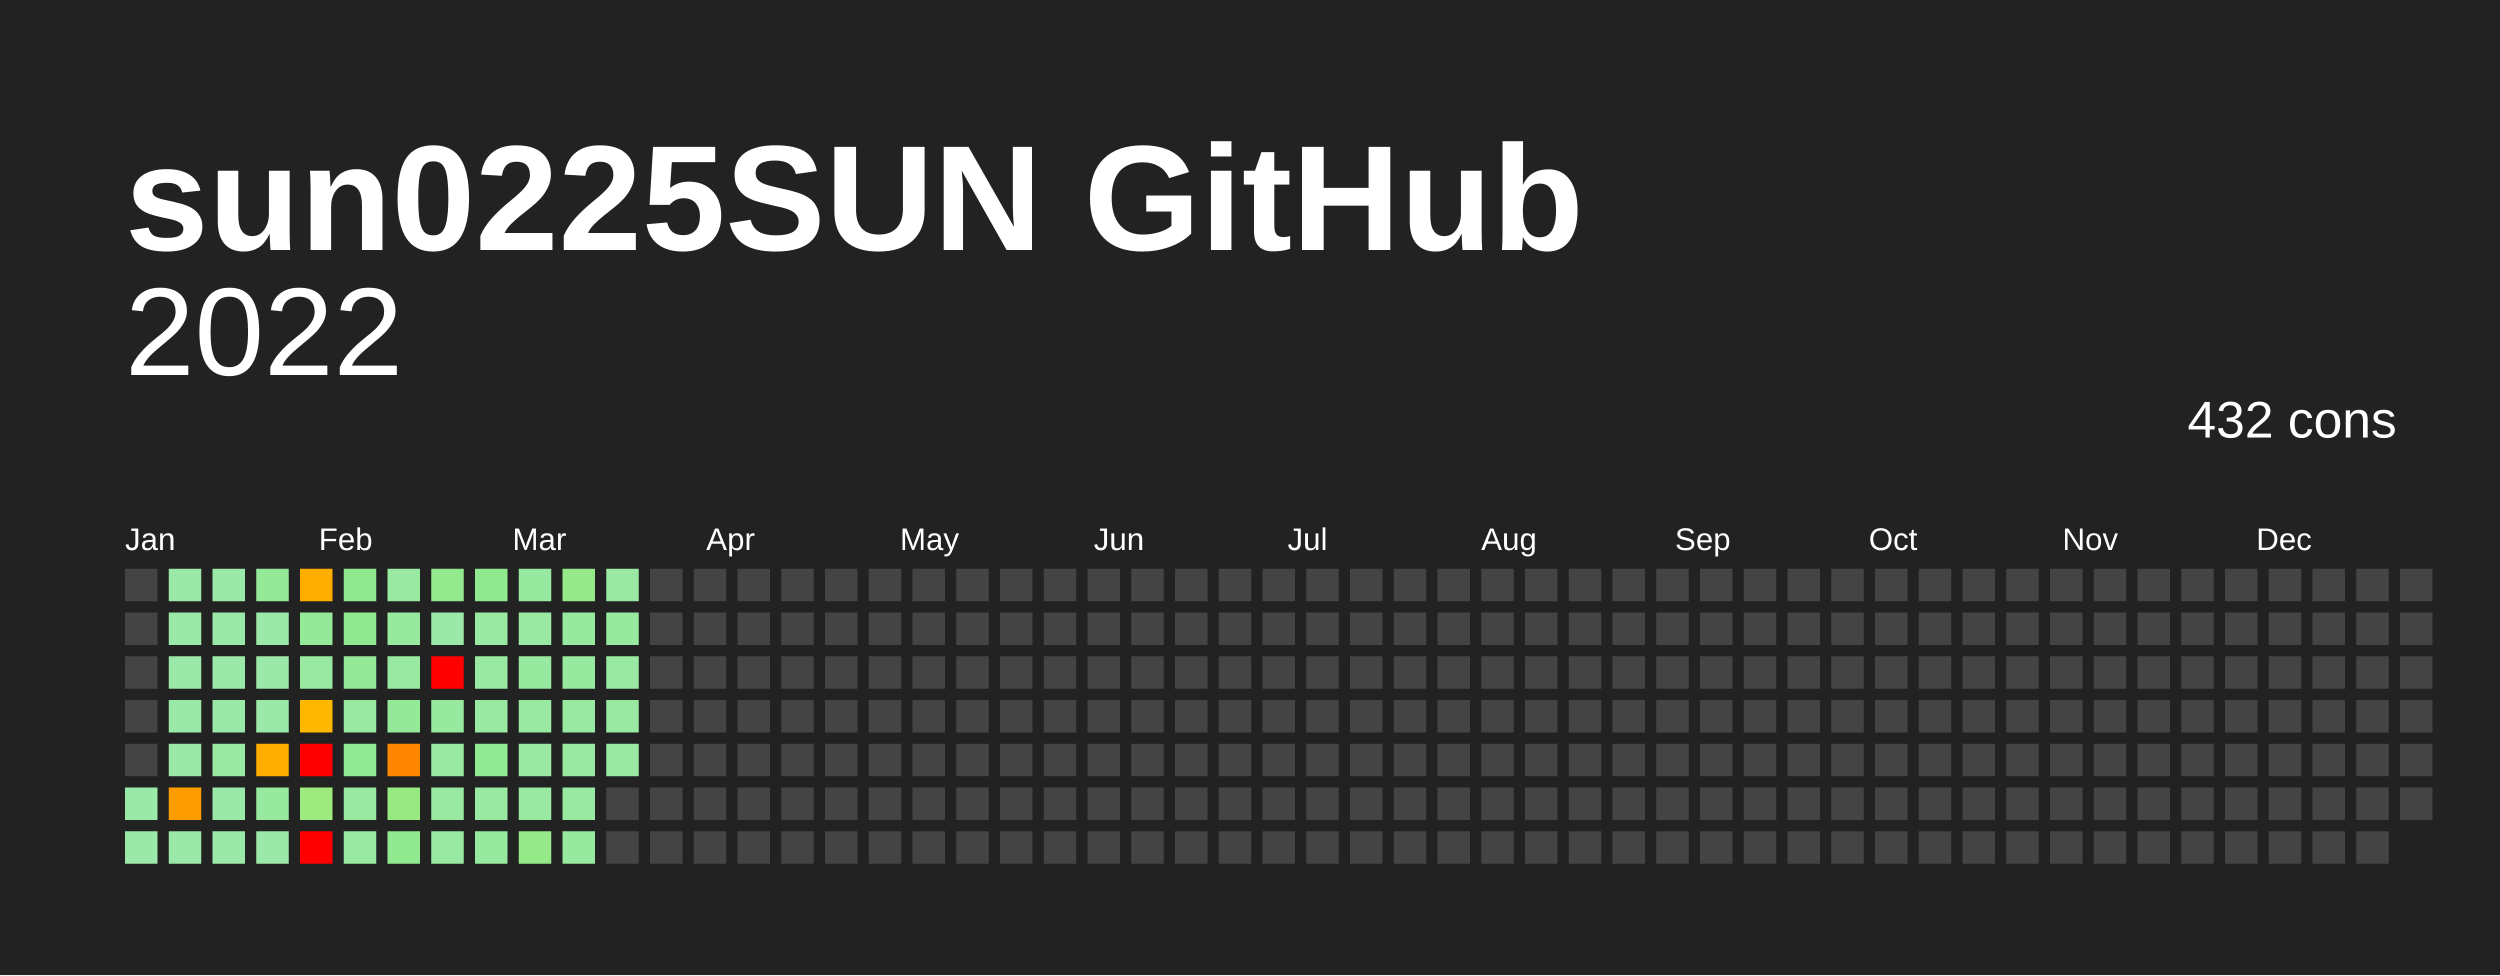
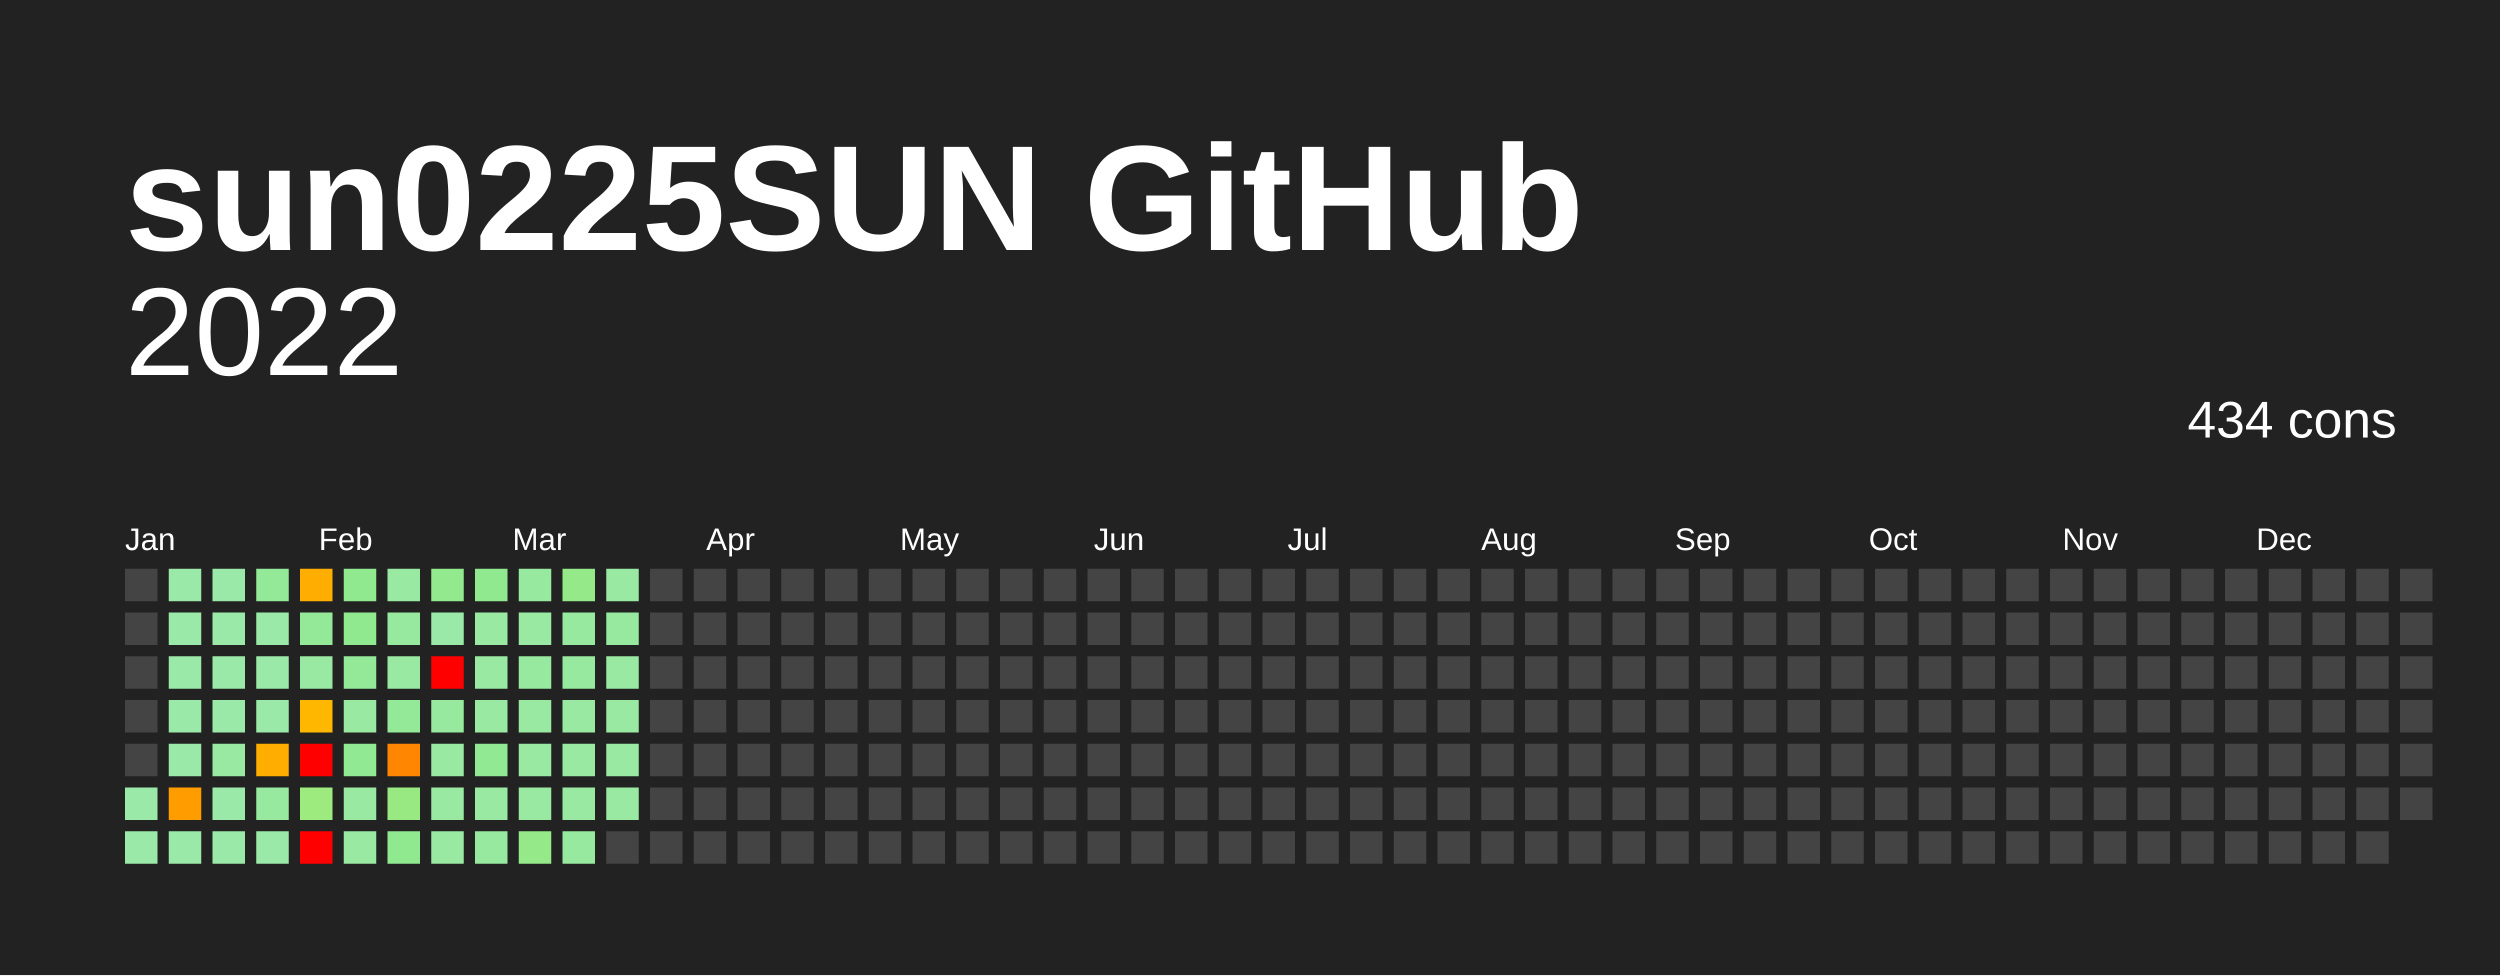
<svg xmlns="http://www.w3.org/2000/svg" baseProfile="full" height="78mm" version="1.1" viewBox="0,0,200,78" width="200mm">
  <defs />
  <rect fill="#222222" height="78" width="200" x="0" y="0" />
  <text fill="#FFFFFF" style="font-size:12px; font-family:Arial; font-weight:bold;" x="10" y="20">sun0225SUN GitHub</text>
  <text alignment-baseline="hanging" fill="#FFFFFF" style="font-size:10.0px; font-family:Arial;" x="10" y="30">2022</text>
-   <text alignment-baseline="hanging" fill="#FFFFFF" style="font-size:4.125px; font-family:Arial;" x="175" y="35">432 cons</text>
+   <text alignment-baseline="hanging" fill="#FFFFFF" style="font-size:4.125px; font-family:Arial;" x="175" y="35">434 cons</text>
  <text fill="#FFFFFF" style="font-size:2.5px; font-family:Arial" x="10.0" y="44">Jan</text>
  <text fill="#FFFFFF" style="font-size:2.5px; font-family:Arial" x="25.5" y="44">Feb</text>
  <text fill="#FFFFFF" style="font-size:2.5px; font-family:Arial" x="41.0" y="44">Mar</text>
  <text fill="#FFFFFF" style="font-size:2.5px; font-family:Arial" x="56.5" y="44">Apr</text>
  <text fill="#FFFFFF" style="font-size:2.5px; font-family:Arial" x="72.0" y="44">May</text>
  <text fill="#FFFFFF" style="font-size:2.5px; font-family:Arial" x="87.5" y="44">Jun</text>
  <text fill="#FFFFFF" style="font-size:2.5px; font-family:Arial" x="103.0" y="44">Jul</text>
  <text fill="#FFFFFF" style="font-size:2.5px; font-family:Arial" x="118.5" y="44">Aug</text>
  <text fill="#FFFFFF" style="font-size:2.5px; font-family:Arial" x="134.0" y="44">Sep</text>
  <text fill="#FFFFFF" style="font-size:2.5px; font-family:Arial" x="149.5" y="44">Oct</text>
  <text fill="#FFFFFF" style="font-size:2.5px; font-family:Arial" x="165.0" y="44">Nov</text>
  <text fill="#FFFFFF" style="font-size:2.5px; font-family:Arial" x="180.5" y="44">Dec</text>
  <rect fill="#444444" height="2.6" width="2.6" x="10.0" y="45.5" />
  <rect fill="#444444" height="2.6" width="2.6" x="10.0" y="49.0" />
  <rect fill="#444444" height="2.6" width="2.6" x="10.0" y="52.5" />
  <rect fill="#444444" height="2.6" width="2.6" x="10.0" y="56.0" />
  <rect fill="#444444" height="2.6" width="2.6" x="10.0" y="59.5" />
  <rect fill="#9be9a8" height="2.6" width="2.6" x="10.0" y="63.0" />
  <rect fill="#9be9a8" height="2.6" width="2.6" x="10.0" y="66.5" />
  <rect fill="#9be9a8" height="2.6" width="2.6" x="13.5" y="45.5" />
  <rect fill="#9be9a8" height="2.6" width="2.6" x="13.5" y="49.0" />
  <rect fill="#9be9a8" height="2.6" width="2.6" x="13.5" y="52.5" />
  <rect fill="#9be9a8" height="2.6" width="2.6" x="13.5" y="56.0" />
  <rect fill="#9be9a8" height="2.6" width="2.6" x="13.5" y="59.5" />
  <rect fill="#ff9d00" height="2.6" width="2.6" x="13.5" y="63.0" />
  <rect fill="#9be9a8" height="2.6" width="2.6" x="13.5" y="66.5" />
  <rect fill="#9be9a8" height="2.6" width="2.6" x="17.0" y="45.5" />
  <rect fill="#9be9a8" height="2.6" width="2.6" x="17.0" y="49.0" />
  <rect fill="#9be9a8" height="2.6" width="2.6" x="17.0" y="52.5" />
  <rect fill="#9be9a8" height="2.6" width="2.6" x="17.0" y="56.0" />
  <rect fill="#99e9a3" height="2.6" width="2.6" x="17.0" y="59.5" />
  <rect fill="#9be9a8" height="2.6" width="2.6" x="17.0" y="63.0" />
  <rect fill="#9be9a8" height="2.6" width="2.6" x="17.0" y="66.5" />
  <rect fill="#94e999" height="2.6" width="2.6" x="20.5" y="45.5" />
  <rect fill="#9be9a8" height="2.6" width="2.6" x="20.5" y="49.0" />
  <rect fill="#9be9a8" height="2.6" width="2.6" x="20.5" y="52.5" />
  <rect fill="#9be9a8" height="2.6" width="2.6" x="20.5" y="56.0" />
  <rect fill="#ffae00" height="2.6" width="2.6" x="20.5" y="59.5" />
  <rect fill="#96e99e" height="2.6" width="2.6" x="20.5" y="63.0" />
  <rect fill="#9be9a8" height="2.6" width="2.6" x="20.5" y="66.5" />
  <rect fill="#ffae00" height="2.6" width="2.6" x="24.0" y="45.5" />
  <rect fill="#94e999" height="2.6" width="2.6" x="24.0" y="49.0" />
  <rect fill="#99e9a3" height="2.6" width="2.6" x="24.0" y="52.5" />
  <rect fill="#ffb700" height="2.6" width="2.6" x="24.0" y="56.0" />
  <rect fill="red" height="2.6" width="2.6" x="24.0" y="59.5" />
  <rect fill="#9dea7e" height="2.6" width="2.6" x="24.0" y="63.0" />
  <rect fill="red" height="2.6" width="2.6" x="24.0" y="66.5" />
  <rect fill="#91e98f" height="2.6" width="2.6" x="27.5" y="45.5" />
  <rect fill="#91e98f" height="2.6" width="2.6" x="27.5" y="49.0" />
  <rect fill="#94e999" height="2.6" width="2.6" x="27.5" y="52.5" />
  <rect fill="#99e9a3" height="2.6" width="2.6" x="27.5" y="56.0" />
  <rect fill="#92e993" height="2.6" width="2.6" x="27.5" y="59.5" />
  <rect fill="#99e9a3" height="2.6" width="2.6" x="27.5" y="63.0" />
  <rect fill="#99e9a3" height="2.6" width="2.6" x="27.5" y="66.5" />
  <rect fill="#99e9a3" height="2.6" width="2.6" x="31.0" y="45.5" />
  <rect fill="#96e99e" height="2.6" width="2.6" x="31.0" y="49.0" />
  <rect fill="#99e9a3" height="2.6" width="2.6" x="31.0" y="52.5" />
  <rect fill="#94e999" height="2.6" width="2.6" x="31.0" y="56.0" />
  <rect fill="#ff8600" height="2.6" width="2.6" x="31.0" y="59.5" />
  <rect fill="#99e983" height="2.6" width="2.6" x="31.0" y="63.0" />
  <rect fill="#91e98f" height="2.6" width="2.6" x="31.0" y="66.5" />
  <rect fill="#93e98d" height="2.6" width="2.6" x="34.5" y="45.5" />
  <rect fill="#9be9a8" height="2.6" width="2.6" x="34.5" y="49.0" />
  <rect fill="red" height="2.6" width="2.6" x="34.5" y="52.5" />
  <rect fill="#96e99e" height="2.6" width="2.6" x="34.5" y="56.0" />
  <rect fill="#99e9a3" height="2.6" width="2.6" x="34.5" y="59.5" />
  <rect fill="#99e9a3" height="2.6" width="2.6" x="34.5" y="63.0" />
  <rect fill="#99e9a3" height="2.6" width="2.6" x="34.5" y="66.5" />
  <rect fill="#91e98f" height="2.6" width="2.6" x="38.0" y="45.5" />
  <rect fill="#99e9a3" height="2.6" width="2.6" x="38.0" y="49.0" />
  <rect fill="#99e9a3" height="2.6" width="2.6" x="38.0" y="52.5" />
  <rect fill="#99e9a3" height="2.6" width="2.6" x="38.0" y="56.0" />
  <rect fill="#92e993" height="2.6" width="2.6" x="38.0" y="59.5" />
  <rect fill="#99e9a3" height="2.6" width="2.6" x="38.0" y="63.0" />
  <rect fill="#96e99e" height="2.6" width="2.6" x="38.0" y="66.5" />
  <rect fill="#96e99e" height="2.6" width="2.6" x="41.5" y="45.5" />
  <rect fill="#99e9a3" height="2.6" width="2.6" x="41.5" y="49.0" />
  <rect fill="#96e99e" height="2.6" width="2.6" x="41.5" y="52.5" />
  <rect fill="#99e9a3" height="2.6" width="2.6" x="41.5" y="56.0" />
  <rect fill="#99e9a3" height="2.6" width="2.6" x="41.5" y="59.5" />
  <rect fill="#99e9a3" height="2.6" width="2.6" x="41.5" y="63.0" />
  <rect fill="#95e988" height="2.6" width="2.6" x="41.5" y="66.5" />
  <rect fill="#95e988" height="2.6" width="2.6" x="45.0" y="45.5" />
  <rect fill="#96e99e" height="2.6" width="2.6" x="45.0" y="49.0" />
  <rect fill="#96e99e" height="2.6" width="2.6" x="45.0" y="52.5" />
  <rect fill="#99e9a3" height="2.6" width="2.6" x="45.0" y="56.0" />
  <rect fill="#99e9a3" height="2.6" width="2.6" x="45.0" y="59.5" />
  <rect fill="#99e9a3" height="2.6" width="2.6" x="45.0" y="63.0" />
  <rect fill="#96e99e" height="2.6" width="2.6" x="45.0" y="66.5" />
  <rect fill="#99e9a3" height="2.6" width="2.6" x="48.5" y="45.5" />
  <rect fill="#96e99e" height="2.6" width="2.6" x="48.5" y="49.0" />
  <rect fill="#99e9a3" height="2.6" width="2.6" x="48.5" y="52.5" />
  <rect fill="#99e9a3" height="2.6" width="2.6" x="48.5" y="56.0" />
  <rect fill="#99e9a3" height="2.6" width="2.6" x="48.5" y="59.5" />
-   <rect fill="#444444" height="2.6" width="2.6" x="48.5" y="63.0" />
+   <rect fill="#99e9a3" height="2.6" width="2.6" x="48.5" y="63.0" />
  <rect fill="#444444" height="2.6" width="2.6" x="48.5" y="66.5" />
  <rect fill="#444444" height="2.6" width="2.6" x="52.0" y="45.5" />
  <rect fill="#444444" height="2.6" width="2.6" x="52.0" y="49.0" />
  <rect fill="#444444" height="2.6" width="2.6" x="52.0" y="52.5" />
  <rect fill="#444444" height="2.6" width="2.6" x="52.0" y="56.0" />
  <rect fill="#444444" height="2.6" width="2.6" x="52.0" y="59.5" />
  <rect fill="#444444" height="2.6" width="2.6" x="52.0" y="63.0" />
  <rect fill="#444444" height="2.6" width="2.6" x="52.0" y="66.5" />
  <rect fill="#444444" height="2.6" width="2.6" x="55.5" y="45.5" />
  <rect fill="#444444" height="2.6" width="2.6" x="55.5" y="49.0" />
  <rect fill="#444444" height="2.6" width="2.6" x="55.5" y="52.5" />
  <rect fill="#444444" height="2.6" width="2.6" x="55.5" y="56.0" />
  <rect fill="#444444" height="2.6" width="2.6" x="55.5" y="59.5" />
  <rect fill="#444444" height="2.6" width="2.6" x="55.5" y="63.0" />
  <rect fill="#444444" height="2.6" width="2.6" x="55.5" y="66.5" />
  <rect fill="#444444" height="2.6" width="2.6" x="59.0" y="45.5" />
  <rect fill="#444444" height="2.6" width="2.6" x="59.0" y="49.0" />
  <rect fill="#444444" height="2.6" width="2.6" x="59.0" y="52.5" />
  <rect fill="#444444" height="2.6" width="2.6" x="59.0" y="56.0" />
  <rect fill="#444444" height="2.6" width="2.6" x="59.0" y="59.5" />
  <rect fill="#444444" height="2.6" width="2.6" x="59.0" y="63.0" />
  <rect fill="#444444" height="2.6" width="2.6" x="59.0" y="66.5" />
  <rect fill="#444444" height="2.6" width="2.6" x="62.5" y="45.5" />
  <rect fill="#444444" height="2.6" width="2.6" x="62.5" y="49.0" />
  <rect fill="#444444" height="2.6" width="2.6" x="62.5" y="52.5" />
  <rect fill="#444444" height="2.6" width="2.6" x="62.5" y="56.0" />
  <rect fill="#444444" height="2.6" width="2.6" x="62.5" y="59.5" />
  <rect fill="#444444" height="2.6" width="2.6" x="62.5" y="63.0" />
  <rect fill="#444444" height="2.6" width="2.6" x="62.5" y="66.5" />
  <rect fill="#444444" height="2.6" width="2.6" x="66.0" y="45.5" />
  <rect fill="#444444" height="2.6" width="2.6" x="66.0" y="49.0" />
  <rect fill="#444444" height="2.6" width="2.6" x="66.0" y="52.5" />
  <rect fill="#444444" height="2.6" width="2.6" x="66.0" y="56.0" />
  <rect fill="#444444" height="2.6" width="2.6" x="66.0" y="59.5" />
  <rect fill="#444444" height="2.6" width="2.6" x="66.0" y="63.0" />
  <rect fill="#444444" height="2.6" width="2.6" x="66.0" y="66.5" />
  <rect fill="#444444" height="2.6" width="2.6" x="69.5" y="45.5" />
  <rect fill="#444444" height="2.6" width="2.6" x="69.5" y="49.0" />
  <rect fill="#444444" height="2.6" width="2.6" x="69.5" y="52.5" />
  <rect fill="#444444" height="2.6" width="2.6" x="69.5" y="56.0" />
  <rect fill="#444444" height="2.6" width="2.6" x="69.5" y="59.5" />
  <rect fill="#444444" height="2.6" width="2.6" x="69.5" y="63.0" />
  <rect fill="#444444" height="2.6" width="2.6" x="69.5" y="66.5" />
  <rect fill="#444444" height="2.6" width="2.6" x="73.0" y="45.5" />
  <rect fill="#444444" height="2.6" width="2.6" x="73.0" y="49.0" />
  <rect fill="#444444" height="2.6" width="2.6" x="73.0" y="52.5" />
  <rect fill="#444444" height="2.6" width="2.6" x="73.0" y="56.0" />
  <rect fill="#444444" height="2.6" width="2.6" x="73.0" y="59.5" />
  <rect fill="#444444" height="2.6" width="2.6" x="73.0" y="63.0" />
  <rect fill="#444444" height="2.6" width="2.6" x="73.0" y="66.5" />
  <rect fill="#444444" height="2.6" width="2.6" x="76.5" y="45.5" />
  <rect fill="#444444" height="2.6" width="2.6" x="76.5" y="49.0" />
  <rect fill="#444444" height="2.6" width="2.6" x="76.5" y="52.5" />
  <rect fill="#444444" height="2.6" width="2.6" x="76.5" y="56.0" />
  <rect fill="#444444" height="2.6" width="2.6" x="76.5" y="59.5" />
  <rect fill="#444444" height="2.6" width="2.6" x="76.5" y="63.0" />
  <rect fill="#444444" height="2.6" width="2.6" x="76.5" y="66.5" />
  <rect fill="#444444" height="2.6" width="2.6" x="80.0" y="45.5" />
  <rect fill="#444444" height="2.6" width="2.6" x="80.0" y="49.0" />
  <rect fill="#444444" height="2.6" width="2.6" x="80.0" y="52.5" />
  <rect fill="#444444" height="2.6" width="2.6" x="80.0" y="56.0" />
  <rect fill="#444444" height="2.6" width="2.6" x="80.0" y="59.5" />
  <rect fill="#444444" height="2.6" width="2.6" x="80.0" y="63.0" />
  <rect fill="#444444" height="2.6" width="2.6" x="80.0" y="66.5" />
  <rect fill="#444444" height="2.6" width="2.6" x="83.5" y="45.5" />
  <rect fill="#444444" height="2.6" width="2.6" x="83.5" y="49.0" />
  <rect fill="#444444" height="2.6" width="2.6" x="83.5" y="52.5" />
  <rect fill="#444444" height="2.6" width="2.6" x="83.5" y="56.0" />
  <rect fill="#444444" height="2.6" width="2.6" x="83.5" y="59.5" />
  <rect fill="#444444" height="2.6" width="2.6" x="83.5" y="63.0" />
  <rect fill="#444444" height="2.6" width="2.6" x="83.5" y="66.5" />
  <rect fill="#444444" height="2.6" width="2.6" x="87.0" y="45.5" />
  <rect fill="#444444" height="2.6" width="2.6" x="87.0" y="49.0" />
  <rect fill="#444444" height="2.6" width="2.6" x="87.0" y="52.5" />
  <rect fill="#444444" height="2.6" width="2.6" x="87.0" y="56.0" />
  <rect fill="#444444" height="2.6" width="2.6" x="87.0" y="59.5" />
  <rect fill="#444444" height="2.6" width="2.6" x="87.0" y="63.0" />
  <rect fill="#444444" height="2.6" width="2.6" x="87.0" y="66.5" />
  <rect fill="#444444" height="2.6" width="2.6" x="90.5" y="45.5" />
  <rect fill="#444444" height="2.6" width="2.6" x="90.5" y="49.0" />
  <rect fill="#444444" height="2.6" width="2.6" x="90.5" y="52.5" />
  <rect fill="#444444" height="2.6" width="2.6" x="90.5" y="56.0" />
  <rect fill="#444444" height="2.6" width="2.6" x="90.5" y="59.5" />
  <rect fill="#444444" height="2.6" width="2.6" x="90.5" y="63.0" />
  <rect fill="#444444" height="2.6" width="2.6" x="90.5" y="66.5" />
  <rect fill="#444444" height="2.6" width="2.6" x="94.0" y="45.5" />
  <rect fill="#444444" height="2.6" width="2.6" x="94.0" y="49.0" />
  <rect fill="#444444" height="2.6" width="2.6" x="94.0" y="52.5" />
  <rect fill="#444444" height="2.6" width="2.6" x="94.0" y="56.0" />
  <rect fill="#444444" height="2.6" width="2.6" x="94.0" y="59.5" />
  <rect fill="#444444" height="2.6" width="2.6" x="94.0" y="63.0" />
  <rect fill="#444444" height="2.6" width="2.6" x="94.0" y="66.5" />
  <rect fill="#444444" height="2.6" width="2.6" x="97.5" y="45.5" />
  <rect fill="#444444" height="2.6" width="2.6" x="97.5" y="49.0" />
  <rect fill="#444444" height="2.6" width="2.6" x="97.5" y="52.5" />
  <rect fill="#444444" height="2.6" width="2.6" x="97.5" y="56.0" />
  <rect fill="#444444" height="2.6" width="2.6" x="97.5" y="59.5" />
  <rect fill="#444444" height="2.6" width="2.6" x="97.5" y="63.0" />
  <rect fill="#444444" height="2.6" width="2.6" x="97.5" y="66.5" />
  <rect fill="#444444" height="2.6" width="2.6" x="101.0" y="45.5" />
  <rect fill="#444444" height="2.6" width="2.6" x="101.0" y="49.0" />
  <rect fill="#444444" height="2.6" width="2.6" x="101.0" y="52.5" />
  <rect fill="#444444" height="2.6" width="2.6" x="101.0" y="56.0" />
  <rect fill="#444444" height="2.6" width="2.6" x="101.0" y="59.5" />
  <rect fill="#444444" height="2.6" width="2.6" x="101.0" y="63.0" />
  <rect fill="#444444" height="2.6" width="2.6" x="101.0" y="66.5" />
  <rect fill="#444444" height="2.6" width="2.6" x="104.5" y="45.5" />
  <rect fill="#444444" height="2.6" width="2.6" x="104.5" y="49.0" />
  <rect fill="#444444" height="2.6" width="2.6" x="104.5" y="52.5" />
  <rect fill="#444444" height="2.6" width="2.6" x="104.5" y="56.0" />
  <rect fill="#444444" height="2.6" width="2.6" x="104.5" y="59.5" />
  <rect fill="#444444" height="2.6" width="2.6" x="104.5" y="63.0" />
  <rect fill="#444444" height="2.6" width="2.6" x="104.5" y="66.5" />
  <rect fill="#444444" height="2.6" width="2.6" x="108.0" y="45.5" />
  <rect fill="#444444" height="2.6" width="2.6" x="108.0" y="49.0" />
  <rect fill="#444444" height="2.6" width="2.6" x="108.0" y="52.5" />
  <rect fill="#444444" height="2.6" width="2.6" x="108.0" y="56.0" />
  <rect fill="#444444" height="2.6" width="2.6" x="108.0" y="59.5" />
  <rect fill="#444444" height="2.6" width="2.6" x="108.0" y="63.0" />
  <rect fill="#444444" height="2.6" width="2.6" x="108.0" y="66.5" />
  <rect fill="#444444" height="2.6" width="2.6" x="111.5" y="45.5" />
  <rect fill="#444444" height="2.6" width="2.6" x="111.5" y="49.0" />
  <rect fill="#444444" height="2.6" width="2.6" x="111.5" y="52.5" />
  <rect fill="#444444" height="2.6" width="2.6" x="111.5" y="56.0" />
  <rect fill="#444444" height="2.6" width="2.6" x="111.5" y="59.5" />
  <rect fill="#444444" height="2.6" width="2.6" x="111.5" y="63.0" />
  <rect fill="#444444" height="2.6" width="2.6" x="111.5" y="66.5" />
  <rect fill="#444444" height="2.6" width="2.6" x="115.0" y="45.5" />
  <rect fill="#444444" height="2.6" width="2.6" x="115.0" y="49.0" />
  <rect fill="#444444" height="2.6" width="2.6" x="115.0" y="52.5" />
  <rect fill="#444444" height="2.6" width="2.6" x="115.0" y="56.0" />
  <rect fill="#444444" height="2.6" width="2.6" x="115.0" y="59.5" />
  <rect fill="#444444" height="2.6" width="2.6" x="115.0" y="63.0" />
  <rect fill="#444444" height="2.6" width="2.6" x="115.0" y="66.5" />
  <rect fill="#444444" height="2.6" width="2.6" x="118.5" y="45.5" />
  <rect fill="#444444" height="2.6" width="2.6" x="118.5" y="49.0" />
  <rect fill="#444444" height="2.6" width="2.6" x="118.5" y="52.5" />
  <rect fill="#444444" height="2.6" width="2.6" x="118.5" y="56.0" />
  <rect fill="#444444" height="2.6" width="2.6" x="118.5" y="59.5" />
  <rect fill="#444444" height="2.6" width="2.6" x="118.5" y="63.0" />
  <rect fill="#444444" height="2.6" width="2.6" x="118.5" y="66.5" />
  <rect fill="#444444" height="2.6" width="2.6" x="122.0" y="45.5" />
  <rect fill="#444444" height="2.6" width="2.6" x="122.0" y="49.0" />
  <rect fill="#444444" height="2.6" width="2.6" x="122.0" y="52.5" />
  <rect fill="#444444" height="2.6" width="2.6" x="122.0" y="56.0" />
  <rect fill="#444444" height="2.6" width="2.6" x="122.0" y="59.5" />
  <rect fill="#444444" height="2.6" width="2.6" x="122.0" y="63.0" />
  <rect fill="#444444" height="2.6" width="2.6" x="122.0" y="66.5" />
  <rect fill="#444444" height="2.6" width="2.6" x="125.5" y="45.5" />
  <rect fill="#444444" height="2.6" width="2.6" x="125.5" y="49.0" />
  <rect fill="#444444" height="2.6" width="2.6" x="125.5" y="52.5" />
  <rect fill="#444444" height="2.6" width="2.6" x="125.5" y="56.0" />
  <rect fill="#444444" height="2.6" width="2.6" x="125.5" y="59.5" />
  <rect fill="#444444" height="2.6" width="2.6" x="125.5" y="63.0" />
  <rect fill="#444444" height="2.6" width="2.6" x="125.5" y="66.5" />
  <rect fill="#444444" height="2.6" width="2.6" x="129.0" y="45.5" />
  <rect fill="#444444" height="2.6" width="2.6" x="129.0" y="49.0" />
  <rect fill="#444444" height="2.6" width="2.6" x="129.0" y="52.5" />
  <rect fill="#444444" height="2.6" width="2.6" x="129.0" y="56.0" />
  <rect fill="#444444" height="2.6" width="2.6" x="129.0" y="59.5" />
  <rect fill="#444444" height="2.6" width="2.6" x="129.0" y="63.0" />
  <rect fill="#444444" height="2.6" width="2.6" x="129.0" y="66.5" />
  <rect fill="#444444" height="2.6" width="2.6" x="132.5" y="45.5" />
  <rect fill="#444444" height="2.6" width="2.6" x="132.5" y="49.0" />
  <rect fill="#444444" height="2.6" width="2.6" x="132.5" y="52.5" />
  <rect fill="#444444" height="2.6" width="2.6" x="132.5" y="56.0" />
  <rect fill="#444444" height="2.6" width="2.6" x="132.5" y="59.5" />
  <rect fill="#444444" height="2.6" width="2.6" x="132.5" y="63.0" />
  <rect fill="#444444" height="2.6" width="2.6" x="132.5" y="66.5" />
  <rect fill="#444444" height="2.6" width="2.6" x="136.0" y="45.5" />
  <rect fill="#444444" height="2.6" width="2.6" x="136.0" y="49.0" />
  <rect fill="#444444" height="2.6" width="2.6" x="136.0" y="52.5" />
  <rect fill="#444444" height="2.6" width="2.6" x="136.0" y="56.0" />
  <rect fill="#444444" height="2.6" width="2.6" x="136.0" y="59.5" />
  <rect fill="#444444" height="2.6" width="2.6" x="136.0" y="63.0" />
  <rect fill="#444444" height="2.6" width="2.6" x="136.0" y="66.5" />
  <rect fill="#444444" height="2.6" width="2.6" x="139.5" y="45.5" />
  <rect fill="#444444" height="2.6" width="2.6" x="139.5" y="49.0" />
  <rect fill="#444444" height="2.6" width="2.6" x="139.5" y="52.5" />
  <rect fill="#444444" height="2.6" width="2.6" x="139.5" y="56.0" />
  <rect fill="#444444" height="2.6" width="2.6" x="139.5" y="59.5" />
  <rect fill="#444444" height="2.6" width="2.6" x="139.5" y="63.0" />
  <rect fill="#444444" height="2.6" width="2.6" x="139.5" y="66.5" />
  <rect fill="#444444" height="2.6" width="2.6" x="143.0" y="45.5" />
  <rect fill="#444444" height="2.6" width="2.6" x="143.0" y="49.0" />
  <rect fill="#444444" height="2.6" width="2.6" x="143.0" y="52.5" />
  <rect fill="#444444" height="2.6" width="2.6" x="143.0" y="56.0" />
  <rect fill="#444444" height="2.6" width="2.6" x="143.0" y="59.5" />
  <rect fill="#444444" height="2.6" width="2.6" x="143.0" y="63.0" />
  <rect fill="#444444" height="2.6" width="2.6" x="143.0" y="66.5" />
  <rect fill="#444444" height="2.6" width="2.6" x="146.5" y="45.5" />
  <rect fill="#444444" height="2.6" width="2.6" x="146.5" y="49.0" />
  <rect fill="#444444" height="2.6" width="2.6" x="146.5" y="52.5" />
  <rect fill="#444444" height="2.6" width="2.6" x="146.5" y="56.0" />
  <rect fill="#444444" height="2.6" width="2.6" x="146.5" y="59.5" />
  <rect fill="#444444" height="2.6" width="2.6" x="146.5" y="63.0" />
  <rect fill="#444444" height="2.6" width="2.6" x="146.5" y="66.5" />
  <rect fill="#444444" height="2.6" width="2.6" x="150.0" y="45.5" />
  <rect fill="#444444" height="2.6" width="2.6" x="150.0" y="49.0" />
  <rect fill="#444444" height="2.6" width="2.6" x="150.0" y="52.5" />
  <rect fill="#444444" height="2.6" width="2.6" x="150.0" y="56.0" />
  <rect fill="#444444" height="2.6" width="2.6" x="150.0" y="59.5" />
  <rect fill="#444444" height="2.6" width="2.6" x="150.0" y="63.0" />
  <rect fill="#444444" height="2.6" width="2.6" x="150.0" y="66.5" />
  <rect fill="#444444" height="2.6" width="2.6" x="153.5" y="45.5" />
  <rect fill="#444444" height="2.6" width="2.6" x="153.5" y="49.0" />
  <rect fill="#444444" height="2.6" width="2.6" x="153.5" y="52.5" />
  <rect fill="#444444" height="2.6" width="2.6" x="153.5" y="56.0" />
  <rect fill="#444444" height="2.6" width="2.6" x="153.5" y="59.5" />
  <rect fill="#444444" height="2.6" width="2.6" x="153.5" y="63.0" />
  <rect fill="#444444" height="2.6" width="2.6" x="153.5" y="66.5" />
  <rect fill="#444444" height="2.6" width="2.6" x="157.0" y="45.5" />
  <rect fill="#444444" height="2.6" width="2.6" x="157.0" y="49.0" />
  <rect fill="#444444" height="2.6" width="2.6" x="157.0" y="52.5" />
  <rect fill="#444444" height="2.6" width="2.6" x="157.0" y="56.0" />
  <rect fill="#444444" height="2.6" width="2.6" x="157.0" y="59.5" />
  <rect fill="#444444" height="2.6" width="2.6" x="157.0" y="63.0" />
  <rect fill="#444444" height="2.6" width="2.6" x="157.0" y="66.5" />
  <rect fill="#444444" height="2.6" width="2.6" x="160.5" y="45.5" />
  <rect fill="#444444" height="2.6" width="2.6" x="160.5" y="49.0" />
  <rect fill="#444444" height="2.6" width="2.6" x="160.5" y="52.5" />
  <rect fill="#444444" height="2.6" width="2.6" x="160.5" y="56.0" />
  <rect fill="#444444" height="2.6" width="2.6" x="160.5" y="59.5" />
  <rect fill="#444444" height="2.6" width="2.6" x="160.5" y="63.0" />
  <rect fill="#444444" height="2.6" width="2.6" x="160.5" y="66.5" />
  <rect fill="#444444" height="2.6" width="2.6" x="164.0" y="45.5" />
  <rect fill="#444444" height="2.6" width="2.6" x="164.0" y="49.0" />
  <rect fill="#444444" height="2.6" width="2.6" x="164.0" y="52.5" />
  <rect fill="#444444" height="2.6" width="2.6" x="164.0" y="56.0" />
  <rect fill="#444444" height="2.6" width="2.6" x="164.0" y="59.5" />
  <rect fill="#444444" height="2.6" width="2.6" x="164.0" y="63.0" />
  <rect fill="#444444" height="2.6" width="2.6" x="164.0" y="66.5" />
  <rect fill="#444444" height="2.6" width="2.6" x="167.5" y="45.5" />
  <rect fill="#444444" height="2.6" width="2.6" x="167.5" y="49.0" />
  <rect fill="#444444" height="2.6" width="2.6" x="167.5" y="52.5" />
  <rect fill="#444444" height="2.6" width="2.6" x="167.5" y="56.0" />
  <rect fill="#444444" height="2.6" width="2.6" x="167.5" y="59.5" />
  <rect fill="#444444" height="2.6" width="2.6" x="167.5" y="63.0" />
  <rect fill="#444444" height="2.6" width="2.6" x="167.5" y="66.5" />
  <rect fill="#444444" height="2.6" width="2.6" x="171.0" y="45.5" />
  <rect fill="#444444" height="2.6" width="2.6" x="171.0" y="49.0" />
  <rect fill="#444444" height="2.6" width="2.6" x="171.0" y="52.5" />
  <rect fill="#444444" height="2.6" width="2.6" x="171.0" y="56.0" />
  <rect fill="#444444" height="2.6" width="2.6" x="171.0" y="59.5" />
  <rect fill="#444444" height="2.6" width="2.6" x="171.0" y="63.0" />
  <rect fill="#444444" height="2.6" width="2.6" x="171.0" y="66.5" />
  <rect fill="#444444" height="2.6" width="2.6" x="174.5" y="45.5" />
  <rect fill="#444444" height="2.6" width="2.6" x="174.5" y="49.0" />
  <rect fill="#444444" height="2.6" width="2.6" x="174.5" y="52.5" />
  <rect fill="#444444" height="2.6" width="2.6" x="174.5" y="56.0" />
  <rect fill="#444444" height="2.6" width="2.6" x="174.5" y="59.5" />
  <rect fill="#444444" height="2.6" width="2.6" x="174.5" y="63.0" />
  <rect fill="#444444" height="2.6" width="2.6" x="174.5" y="66.5" />
  <rect fill="#444444" height="2.6" width="2.6" x="178.0" y="45.5" />
  <rect fill="#444444" height="2.6" width="2.6" x="178.0" y="49.0" />
  <rect fill="#444444" height="2.6" width="2.6" x="178.0" y="52.5" />
  <rect fill="#444444" height="2.6" width="2.6" x="178.0" y="56.0" />
  <rect fill="#444444" height="2.6" width="2.6" x="178.0" y="59.5" />
  <rect fill="#444444" height="2.6" width="2.6" x="178.0" y="63.0" />
  <rect fill="#444444" height="2.6" width="2.6" x="178.0" y="66.5" />
  <rect fill="#444444" height="2.6" width="2.6" x="181.5" y="45.5" />
  <rect fill="#444444" height="2.6" width="2.6" x="181.5" y="49.0" />
  <rect fill="#444444" height="2.6" width="2.6" x="181.5" y="52.5" />
  <rect fill="#444444" height="2.6" width="2.6" x="181.5" y="56.0" />
  <rect fill="#444444" height="2.6" width="2.6" x="181.5" y="59.5" />
  <rect fill="#444444" height="2.6" width="2.6" x="181.5" y="63.0" />
  <rect fill="#444444" height="2.6" width="2.6" x="181.5" y="66.5" />
  <rect fill="#444444" height="2.6" width="2.6" x="185.0" y="45.5" />
  <rect fill="#444444" height="2.6" width="2.6" x="185.0" y="49.0" />
  <rect fill="#444444" height="2.6" width="2.6" x="185.0" y="52.5" />
  <rect fill="#444444" height="2.6" width="2.6" x="185.0" y="56.0" />
  <rect fill="#444444" height="2.6" width="2.6" x="185.0" y="59.5" />
  <rect fill="#444444" height="2.6" width="2.6" x="185.0" y="63.0" />
  <rect fill="#444444" height="2.6" width="2.6" x="185.0" y="66.5" />
  <rect fill="#444444" height="2.6" width="2.6" x="188.5" y="45.5" />
  <rect fill="#444444" height="2.6" width="2.6" x="188.5" y="49.0" />
  <rect fill="#444444" height="2.6" width="2.6" x="188.5" y="52.5" />
  <rect fill="#444444" height="2.6" width="2.6" x="188.5" y="56.0" />
  <rect fill="#444444" height="2.6" width="2.6" x="188.5" y="59.5" />
  <rect fill="#444444" height="2.6" width="2.6" x="188.5" y="63.0" />
  <rect fill="#444444" height="2.6" width="2.6" x="188.5" y="66.5" />
  <rect fill="#444444" height="2.6" width="2.6" x="192.0" y="45.5" />
  <rect fill="#444444" height="2.6" width="2.6" x="192.0" y="49.0" />
  <rect fill="#444444" height="2.6" width="2.6" x="192.0" y="52.5" />
  <rect fill="#444444" height="2.6" width="2.6" x="192.0" y="56.0" />
  <rect fill="#444444" height="2.6" width="2.6" x="192.0" y="59.5" />
  <rect fill="#444444" height="2.6" width="2.6" x="192.0" y="63.0" />
</svg>
